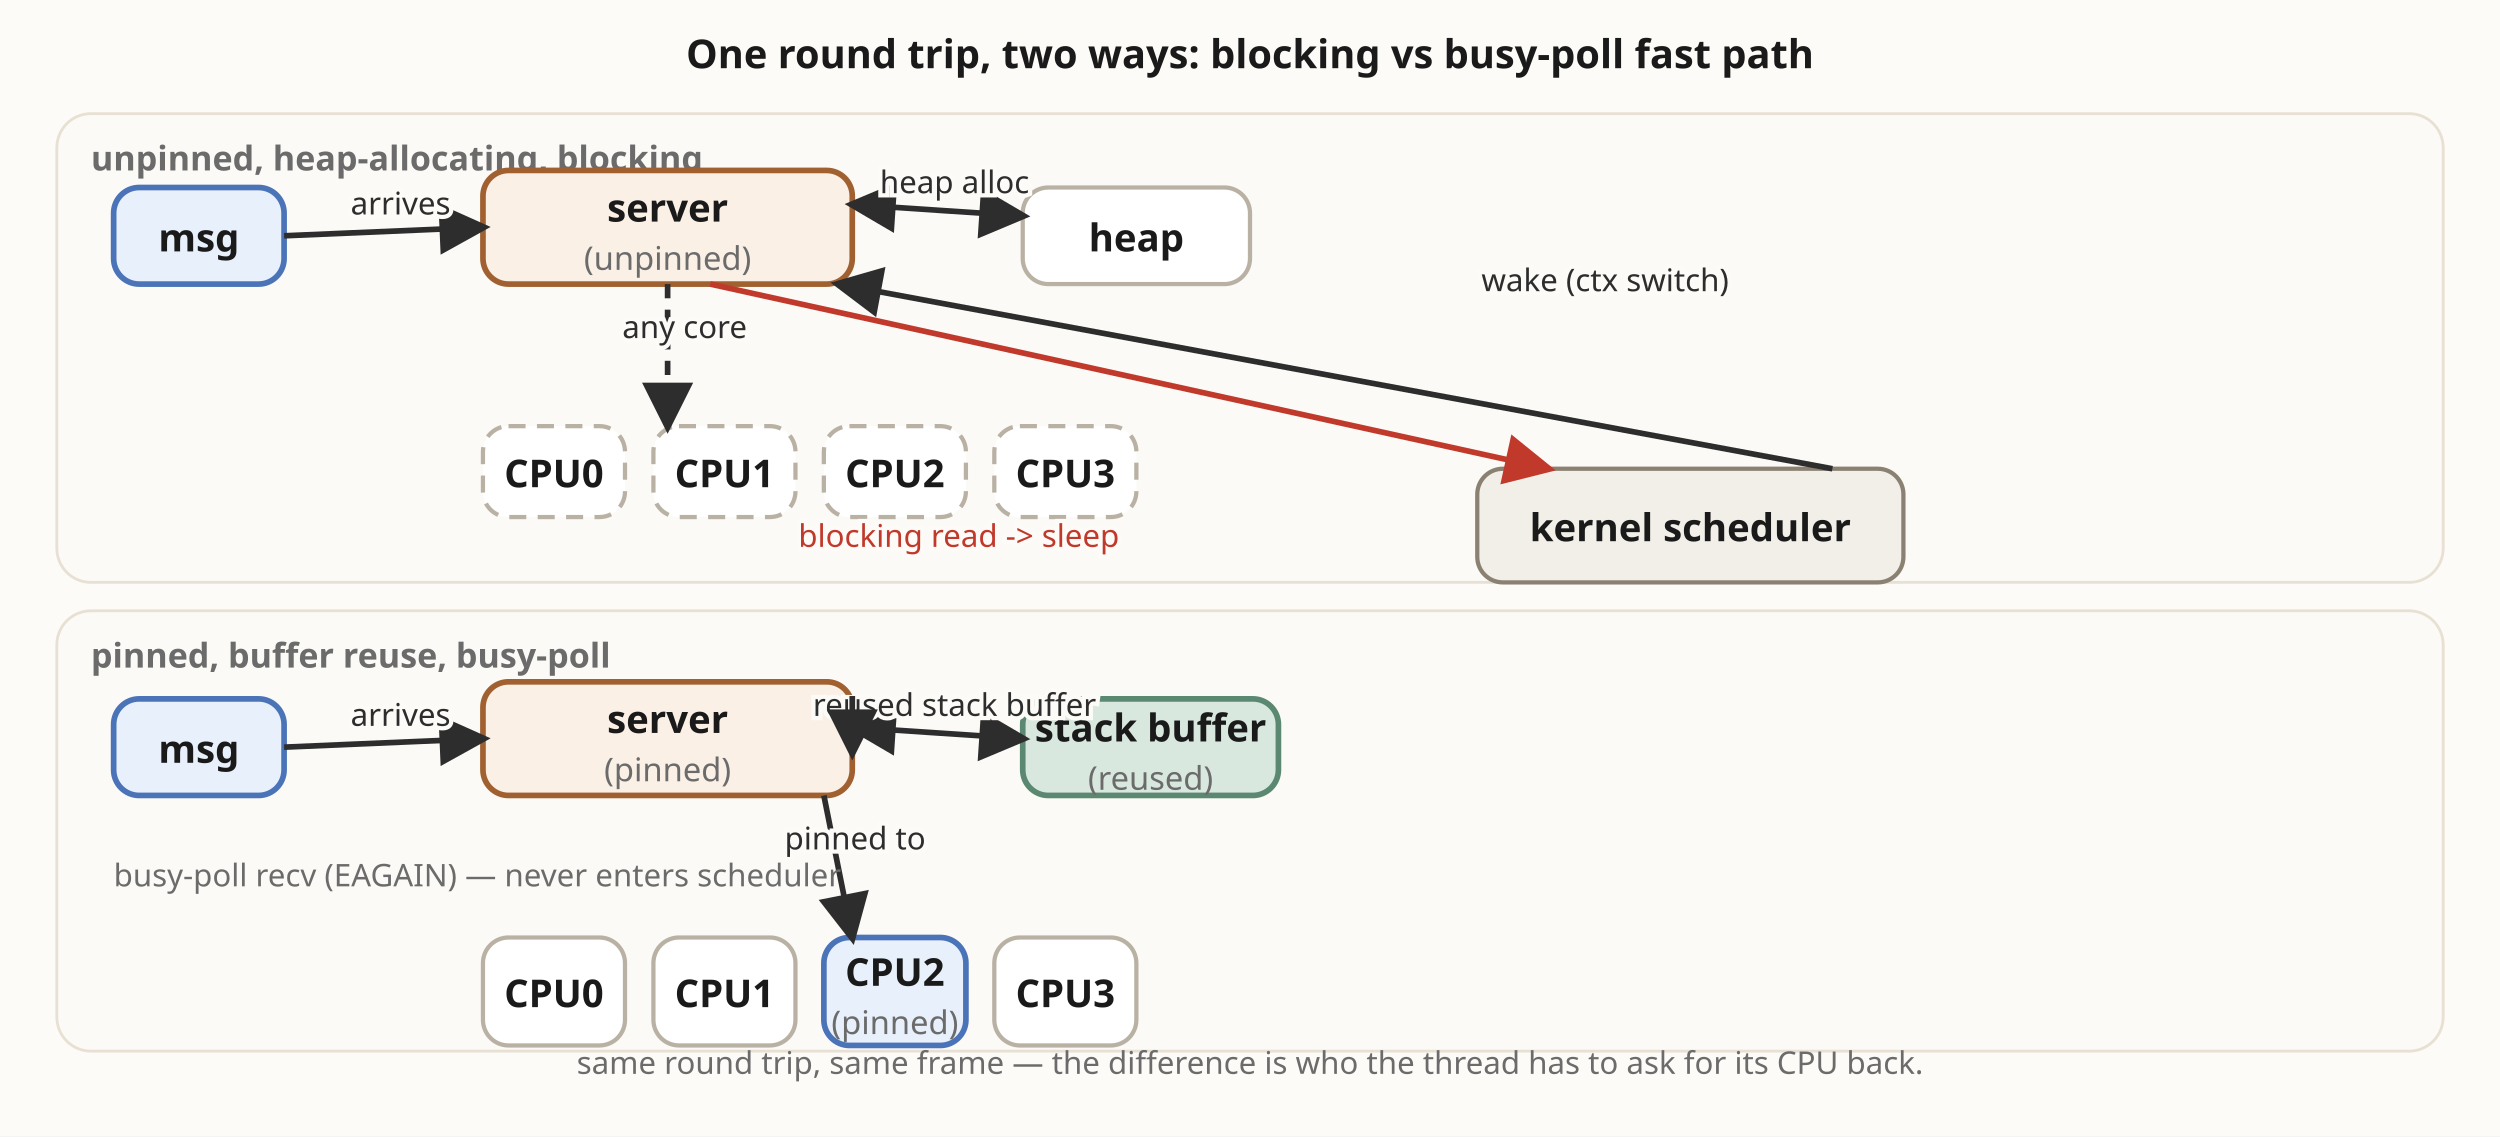
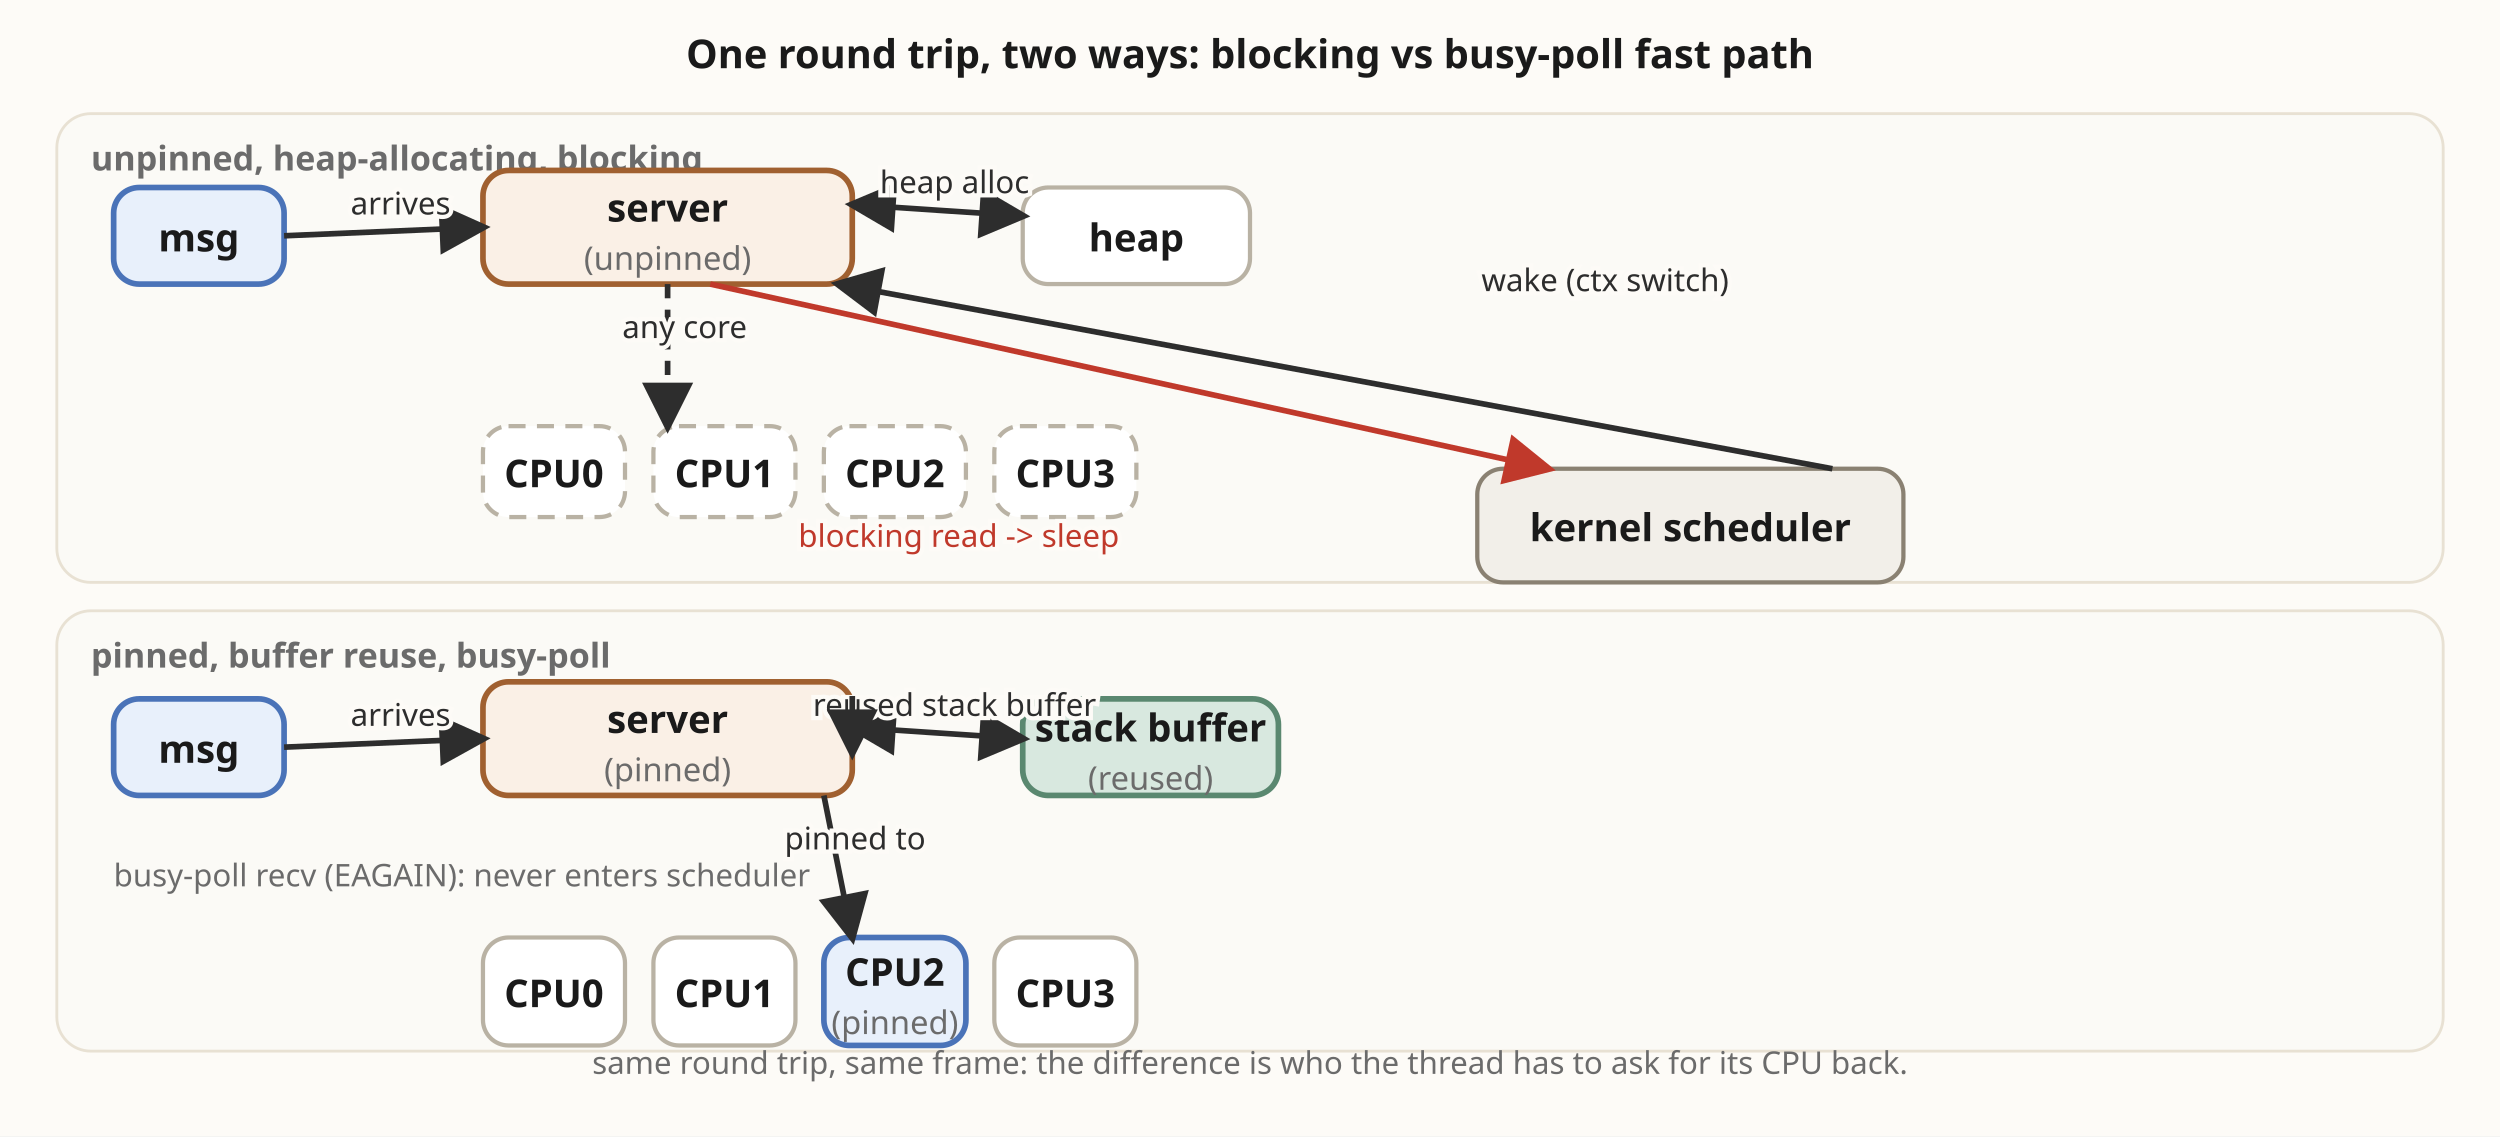
<svg xmlns="http://www.w3.org/2000/svg" viewBox="0 0 880 400" font-family="'Red Hat Text', system-ui, sans-serif" role="img">
  <rect x="0" y="0" width="880" height="400" fill="#fdfbf7" />
  <defs>
    <marker id="a" viewBox="0 0 10 10" refX="8.5" refY="5" markerWidth="9" markerHeight="9" orient="auto-start-reverse">
      <path d="M0,0 L10,5 L0,10 z" fill="#2d2d2d" />
    </marker>
    <marker id="am" viewBox="0 0 10 10" refX="8.5" refY="5" markerWidth="9" markerHeight="9" orient="auto-start-reverse">
      <path d="M0,0 L10,5 L0,10 z" fill="#c0392b" />
    </marker>
  </defs>
  <rect x="20" y="40" width="840" height="165" rx="12" fill="#fbfaf6" stroke="#e8e1d3" />
  <text x="32" y="60" font-size="12" font-weight="700" fill="#6b6b6b">unpinned, heap-allocating, blocking</text>
  <rect x="20" y="215" width="840" height="155" rx="12" fill="#fbfaf6" stroke="#e8e1d3" />
  <text x="32" y="235" font-size="12" font-weight="700" fill="#6b6b6b">pinned, buffer reuse, busy-poll</text>
  <rect x="40" y="66" width="60" height="34" rx="9" fill="#e8f0fb" stroke="#4a73b8" stroke-width="2" />
  <text x="70.0" y="88.5" font-size="13.5" font-weight="700" fill="#1a1a1a" text-anchor="middle">msg</text>
  <rect x="170" y="60" width="130" height="40" rx="9" fill="#faf0e6" stroke="#a06030" stroke-width="2" />
  <text x="235.0" y="78.0" font-size="13.5" font-weight="700" fill="#1a1a1a" text-anchor="middle">server</text>
  <text x="235.0" y="95.0" font-size="11.5" fill="#6b6b6b" text-anchor="middle">(unpinned)</text>
  <rect x="360" y="66" width="80" height="34" rx="9" fill="#ffffff" stroke="#b9b2a4" stroke-width="1.5" />
  <text x="400.0" y="88.5" font-size="13.5" font-weight="700" fill="#1a1a1a" text-anchor="middle">heap</text>
  <rect x="520" y="165" width="150" height="40" rx="9" fill="#f2efe9" stroke="#8a8172" stroke-width="1.5" />
  <text x="595.0" y="190.5" font-size="13.5" font-weight="700" fill="#1a1a1a" text-anchor="middle">kernel scheduler</text>
  <rect x="170" y="150" width="50" height="32" rx="9" fill="#ffffff" stroke="#b9b2a4" stroke-width="1.5" stroke-dasharray="6 4" />
  <text x="195.0" y="171.5" font-size="13.5" font-weight="700" fill="#1a1a1a" text-anchor="middle">CPU0</text>
  <rect x="230" y="150" width="50" height="32" rx="9" fill="#ffffff" stroke="#b9b2a4" stroke-width="1.5" stroke-dasharray="6 4" />
  <text x="255.0" y="171.5" font-size="13.5" font-weight="700" fill="#1a1a1a" text-anchor="middle">CPU1</text>
  <rect x="290" y="150" width="50" height="32" rx="9" fill="#ffffff" stroke="#b9b2a4" stroke-width="1.5" stroke-dasharray="6 4" />
  <text x="315.0" y="171.5" font-size="13.5" font-weight="700" fill="#1a1a1a" text-anchor="middle">CPU2</text>
  <rect x="350" y="150" width="50" height="32" rx="9" fill="#ffffff" stroke="#b9b2a4" stroke-width="1.5" stroke-dasharray="6 4" />
  <text x="375.0" y="171.5" font-size="13.5" font-weight="700" fill="#1a1a1a" text-anchor="middle">CPU3</text>
  <rect x="40" y="246" width="60" height="34" rx="9" fill="#e8f0fb" stroke="#4a73b8" stroke-width="2" />
  <text x="70.0" y="268.5" font-size="13.5" font-weight="700" fill="#1a1a1a" text-anchor="middle">msg</text>
  <rect x="170" y="240" width="130" height="40" rx="9" fill="#faf0e6" stroke="#a06030" stroke-width="2" />
  <text x="235.0" y="258.0" font-size="13.5" font-weight="700" fill="#1a1a1a" text-anchor="middle">server</text>
  <text x="235.0" y="275.0" font-size="11.5" fill="#6b6b6b" text-anchor="middle">(pinned)</text>
  <rect x="360" y="246" width="90" height="34" rx="9" fill="#d8e8df" stroke="#5a8870" stroke-width="2" />
  <text x="405.0" y="261.0" font-size="13.5" font-weight="700" fill="#1a1a1a" text-anchor="middle">stack buffer</text>
  <text x="405.0" y="278.0" font-size="11.5" fill="#6b6b6b" text-anchor="middle">(reused)</text>
  <rect x="170" y="330" width="50" height="38" rx="9" fill="#ffffff" stroke="#b9b2a4" stroke-width="1.5" />
  <text x="195.0" y="354.5" font-size="13.5" font-weight="700" fill="#1a1a1a" text-anchor="middle">CPU0</text>
  <rect x="230" y="330" width="50" height="38" rx="9" fill="#ffffff" stroke="#b9b2a4" stroke-width="1.5" />
  <text x="255.0" y="354.5" font-size="13.5" font-weight="700" fill="#1a1a1a" text-anchor="middle">CPU1</text>
  <rect x="290" y="330" width="50" height="38" rx="9" fill="#e8f0fb" stroke="#4a73b8" stroke-width="2" />
  <text x="315.0" y="347.0" font-size="13.5" font-weight="700" fill="#1a1a1a" text-anchor="middle">CPU2</text>
  <text x="315.0" y="364.0" font-size="11.5" fill="#6b6b6b" text-anchor="middle">(pinned)</text>
  <rect x="350" y="330" width="50" height="38" rx="9" fill="#ffffff" stroke="#b9b2a4" stroke-width="1.5" />
  <text x="375.0" y="354.5" font-size="13.5" font-weight="700" fill="#1a1a1a" text-anchor="middle">CPU3</text>
  <path d="M100,83 L170,80" fill="none" stroke="#2d2d2d" stroke-width="2" marker-end="url(#a)" />
  <text x="141.0" y="75.5" font-size="11" fill="#fdfbf7" stroke="#fdfbf7" stroke-width="3" paint-order="stroke" text-anchor="middle">arrives</text>
  <text x="141.0" y="75.5" font-size="11" fill="#2d2d2d" text-anchor="middle">arrives</text>
  <path d="M300,72 L360,76" fill="none" stroke="#2d2d2d" stroke-width="2" marker-start="url(#a)" marker-end="url(#a)" />
  <text x="336.0" y="68.0" font-size="11" fill="#fdfbf7" stroke="#fdfbf7" stroke-width="3" paint-order="stroke" text-anchor="middle">heap alloc</text>
  <text x="336.0" y="68.0" font-size="11" fill="#2d2d2d" text-anchor="middle">heap alloc</text>
  <path d="M235,100 L235,150" fill="none" stroke="#2d2d2d" stroke-width="2" stroke-dasharray="5 4" marker-end="url(#a)" />
  <text x="241.0" y="119.0" font-size="11" fill="#fdfbf7" stroke="#fdfbf7" stroke-width="3" paint-order="stroke" text-anchor="middle">any core</text>
  <text x="241.0" y="119.0" font-size="11" fill="#2d2d2d" text-anchor="middle">any core</text>
  <path d="M250,100 L545,165" fill="none" stroke="#c0392b" stroke-width="2" marker-end="url(#am)" />
  <text x="337.5" y="192.5" font-size="11" fill="#fdfbf7" stroke="#fdfbf7" stroke-width="3" paint-order="stroke" text-anchor="middle">blocking read -&gt; sleep</text>
  <text x="337.5" y="192.5" font-size="11" fill="#c0392b" text-anchor="middle">blocking read -&gt; sleep</text>
  <path d="M645,165 L295,100" fill="none" stroke="#2d2d2d" stroke-width="2" marker-end="url(#a)" />
  <text x="565.0" y="102.5" font-size="11" fill="#fdfbf7" stroke="#fdfbf7" stroke-width="3" paint-order="stroke" text-anchor="middle">wake (ctx switch)</text>
  <text x="565.0" y="102.5" font-size="11" fill="#2d2d2d" text-anchor="middle">wake (ctx switch)</text>
  <path d="M100,263 L170,260" fill="none" stroke="#2d2d2d" stroke-width="2" marker-end="url(#a)" />
  <text x="141.0" y="255.5" font-size="11" fill="#fdfbf7" stroke="#fdfbf7" stroke-width="3" paint-order="stroke" text-anchor="middle">arrives</text>
  <text x="141.0" y="255.5" font-size="11" fill="#2d2d2d" text-anchor="middle">arrives</text>
  <path d="M300,256 L360,260" fill="none" stroke="#2d2d2d" stroke-width="2" marker-start="url(#a)" marker-end="url(#a)" />
  <text x="336.0" y="252.0" font-size="11" fill="#fdfbf7" stroke="#fdfbf7" stroke-width="3" paint-order="stroke" text-anchor="middle">reused stack buffer</text>
  <text x="336.0" y="252.0" font-size="11" fill="#2d2d2d" text-anchor="middle">reused stack buffer</text>
  <path d="M290,280 L300,330" fill="none" stroke="#2d2d2d" stroke-width="2" marker-end="url(#a)" />
  <text x="301.0" y="299.0" font-size="11" fill="#fdfbf7" stroke="#fdfbf7" stroke-width="3" paint-order="stroke" text-anchor="middle">pinned to</text>
  <text x="301.0" y="299.0" font-size="11" fill="#2d2d2d" text-anchor="middle">pinned to</text>
  <path d="M300,245 L300,265" fill="none" stroke="#2d2d2d" stroke-width="2" marker-end="url(#a)" />
  <text x="440" y="24" font-size="14" fill="#1a1a1a" text-anchor="middle" font-weight="700">One round trip, two ways: blocking vs busy-poll fast path</text>
-   <text x="440" y="378" font-size="11" fill="#6b6b6b" text-anchor="middle">same round trip, same frame — the difference is who the thread has to ask for its CPU back.</text>
-   <text x="40" y="312" font-size="11" fill="#6b6b6b" text-anchor="start">busy-poll recv (EAGAIN) — never enters scheduler</text>
+   <text x="440" y="378" font-size="11" fill="#6b6b6b" text-anchor="middle">same round trip, same frame: the difference is who the thread has to ask for its CPU back.</text>
+   <text x="40" y="312" font-size="11" fill="#6b6b6b" text-anchor="start">busy-poll recv (EAGAIN): never enters scheduler</text>
</svg>
